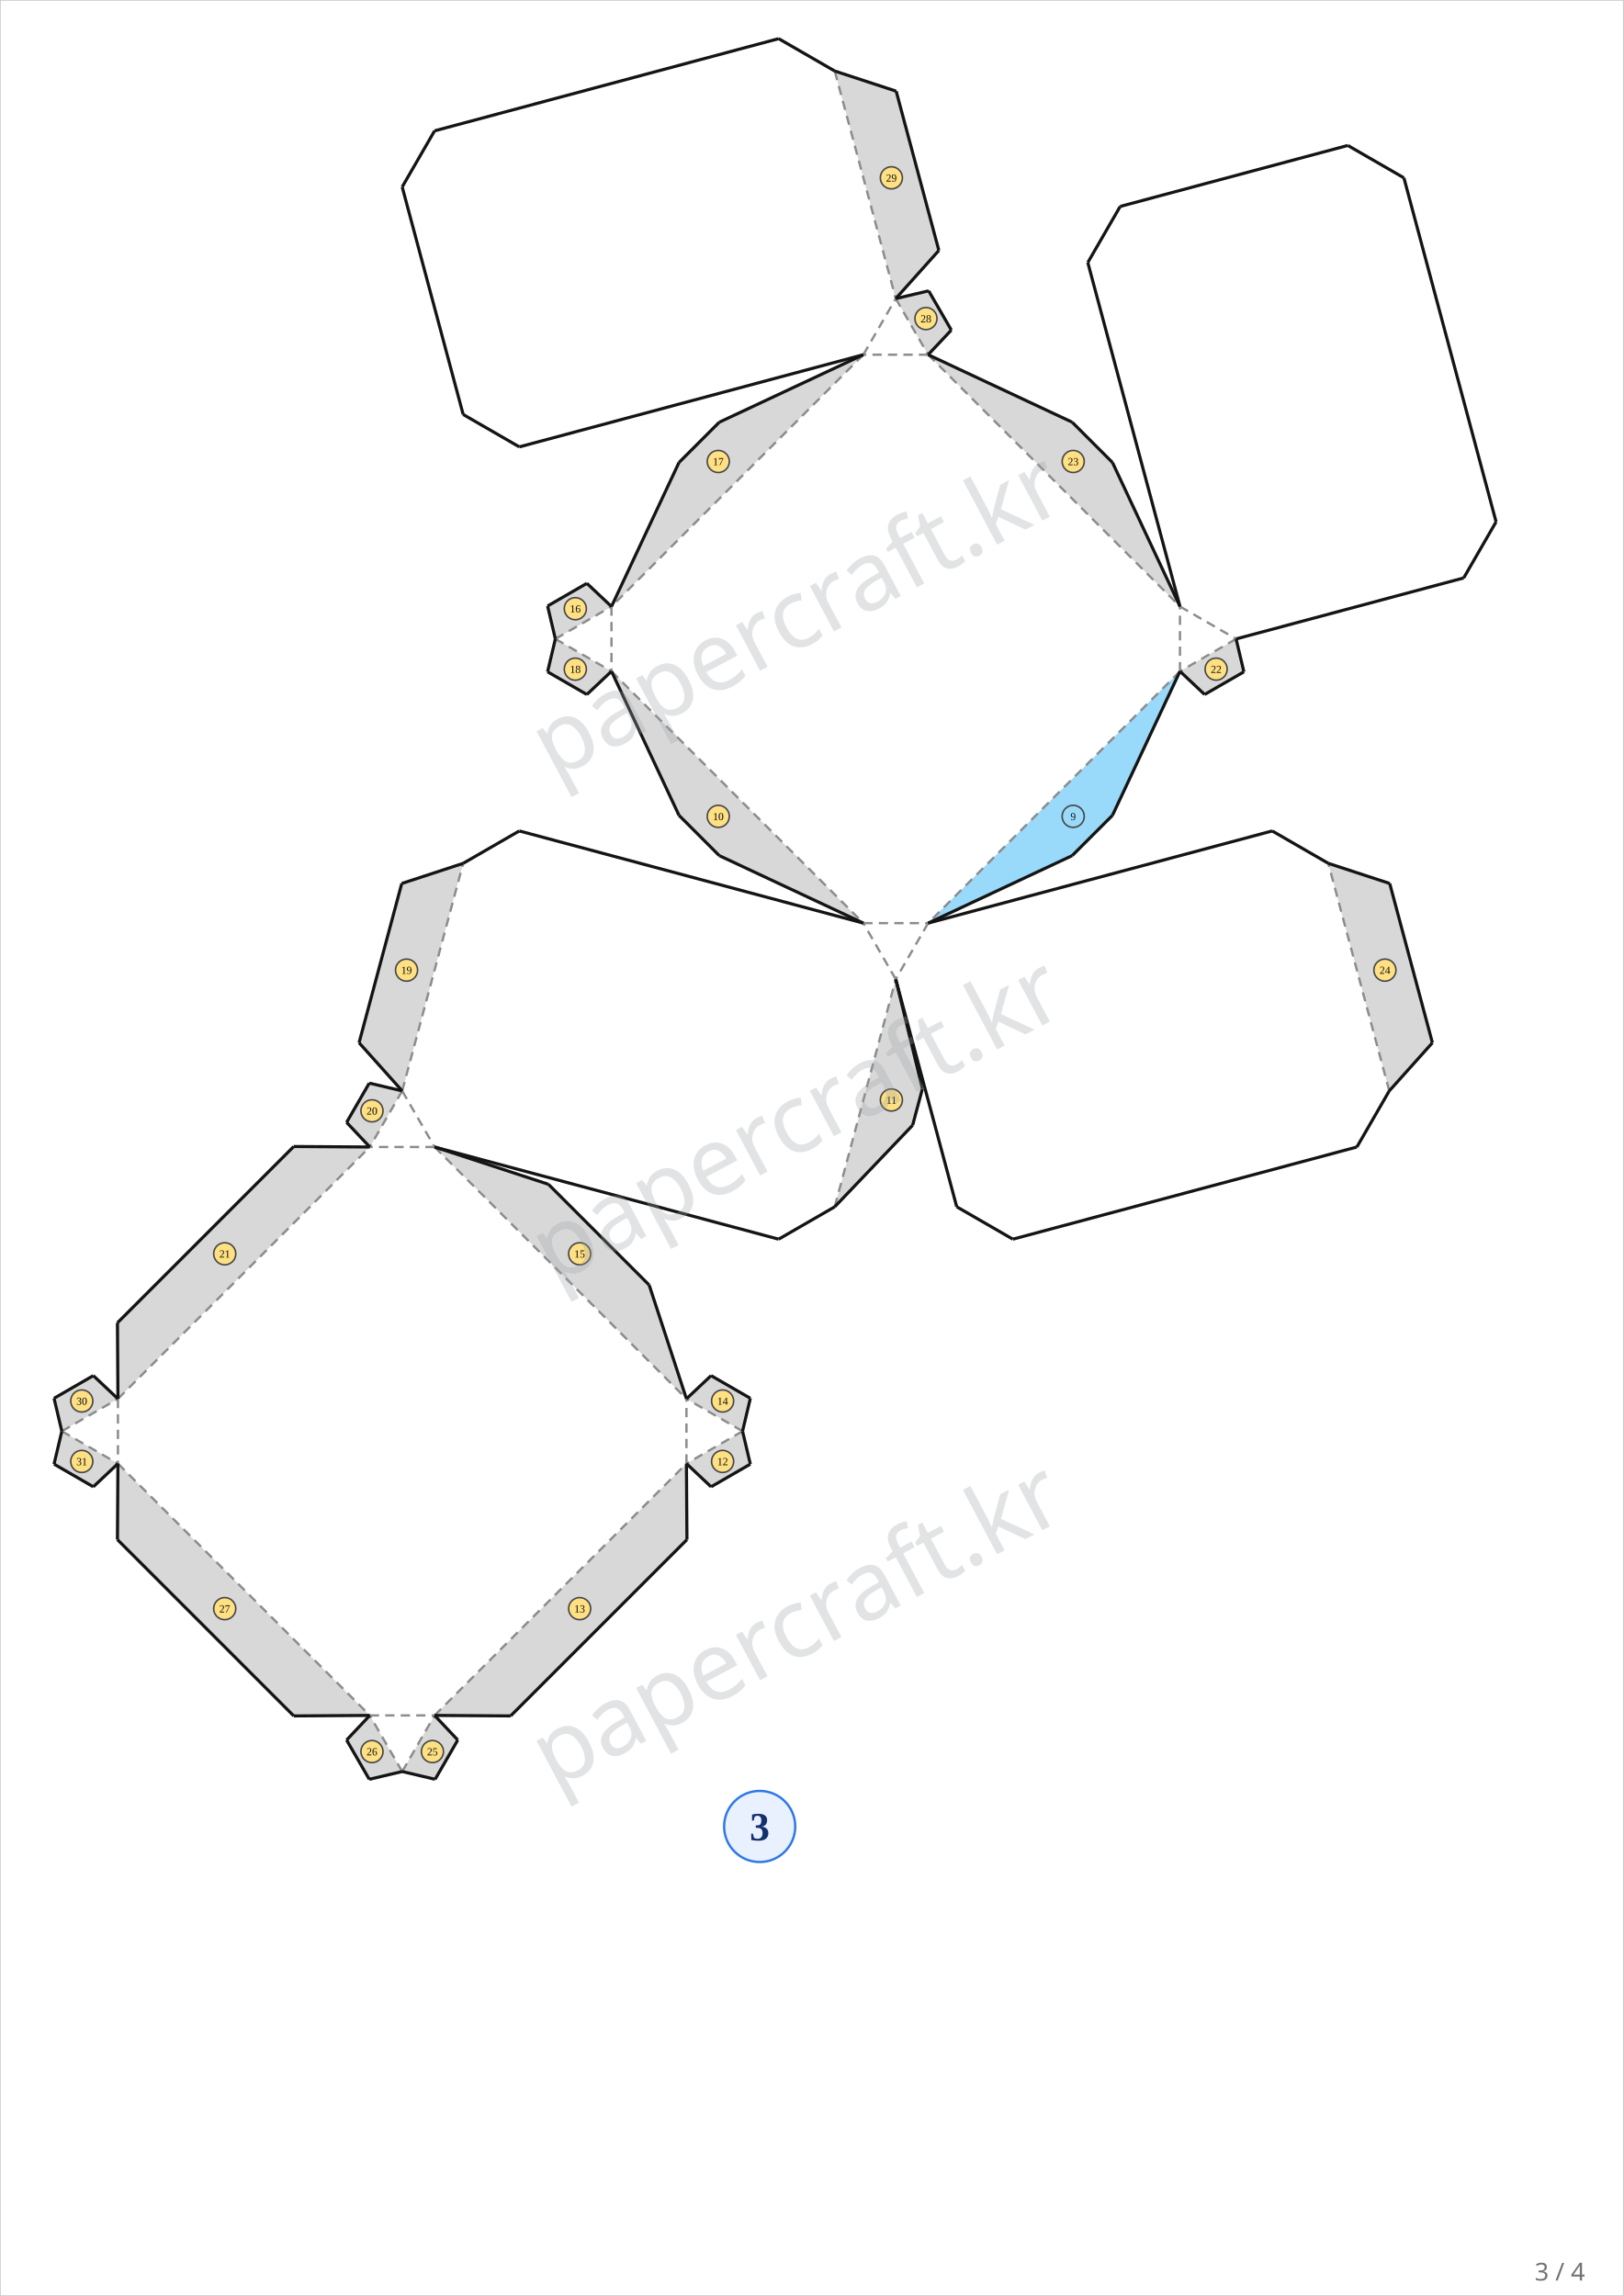
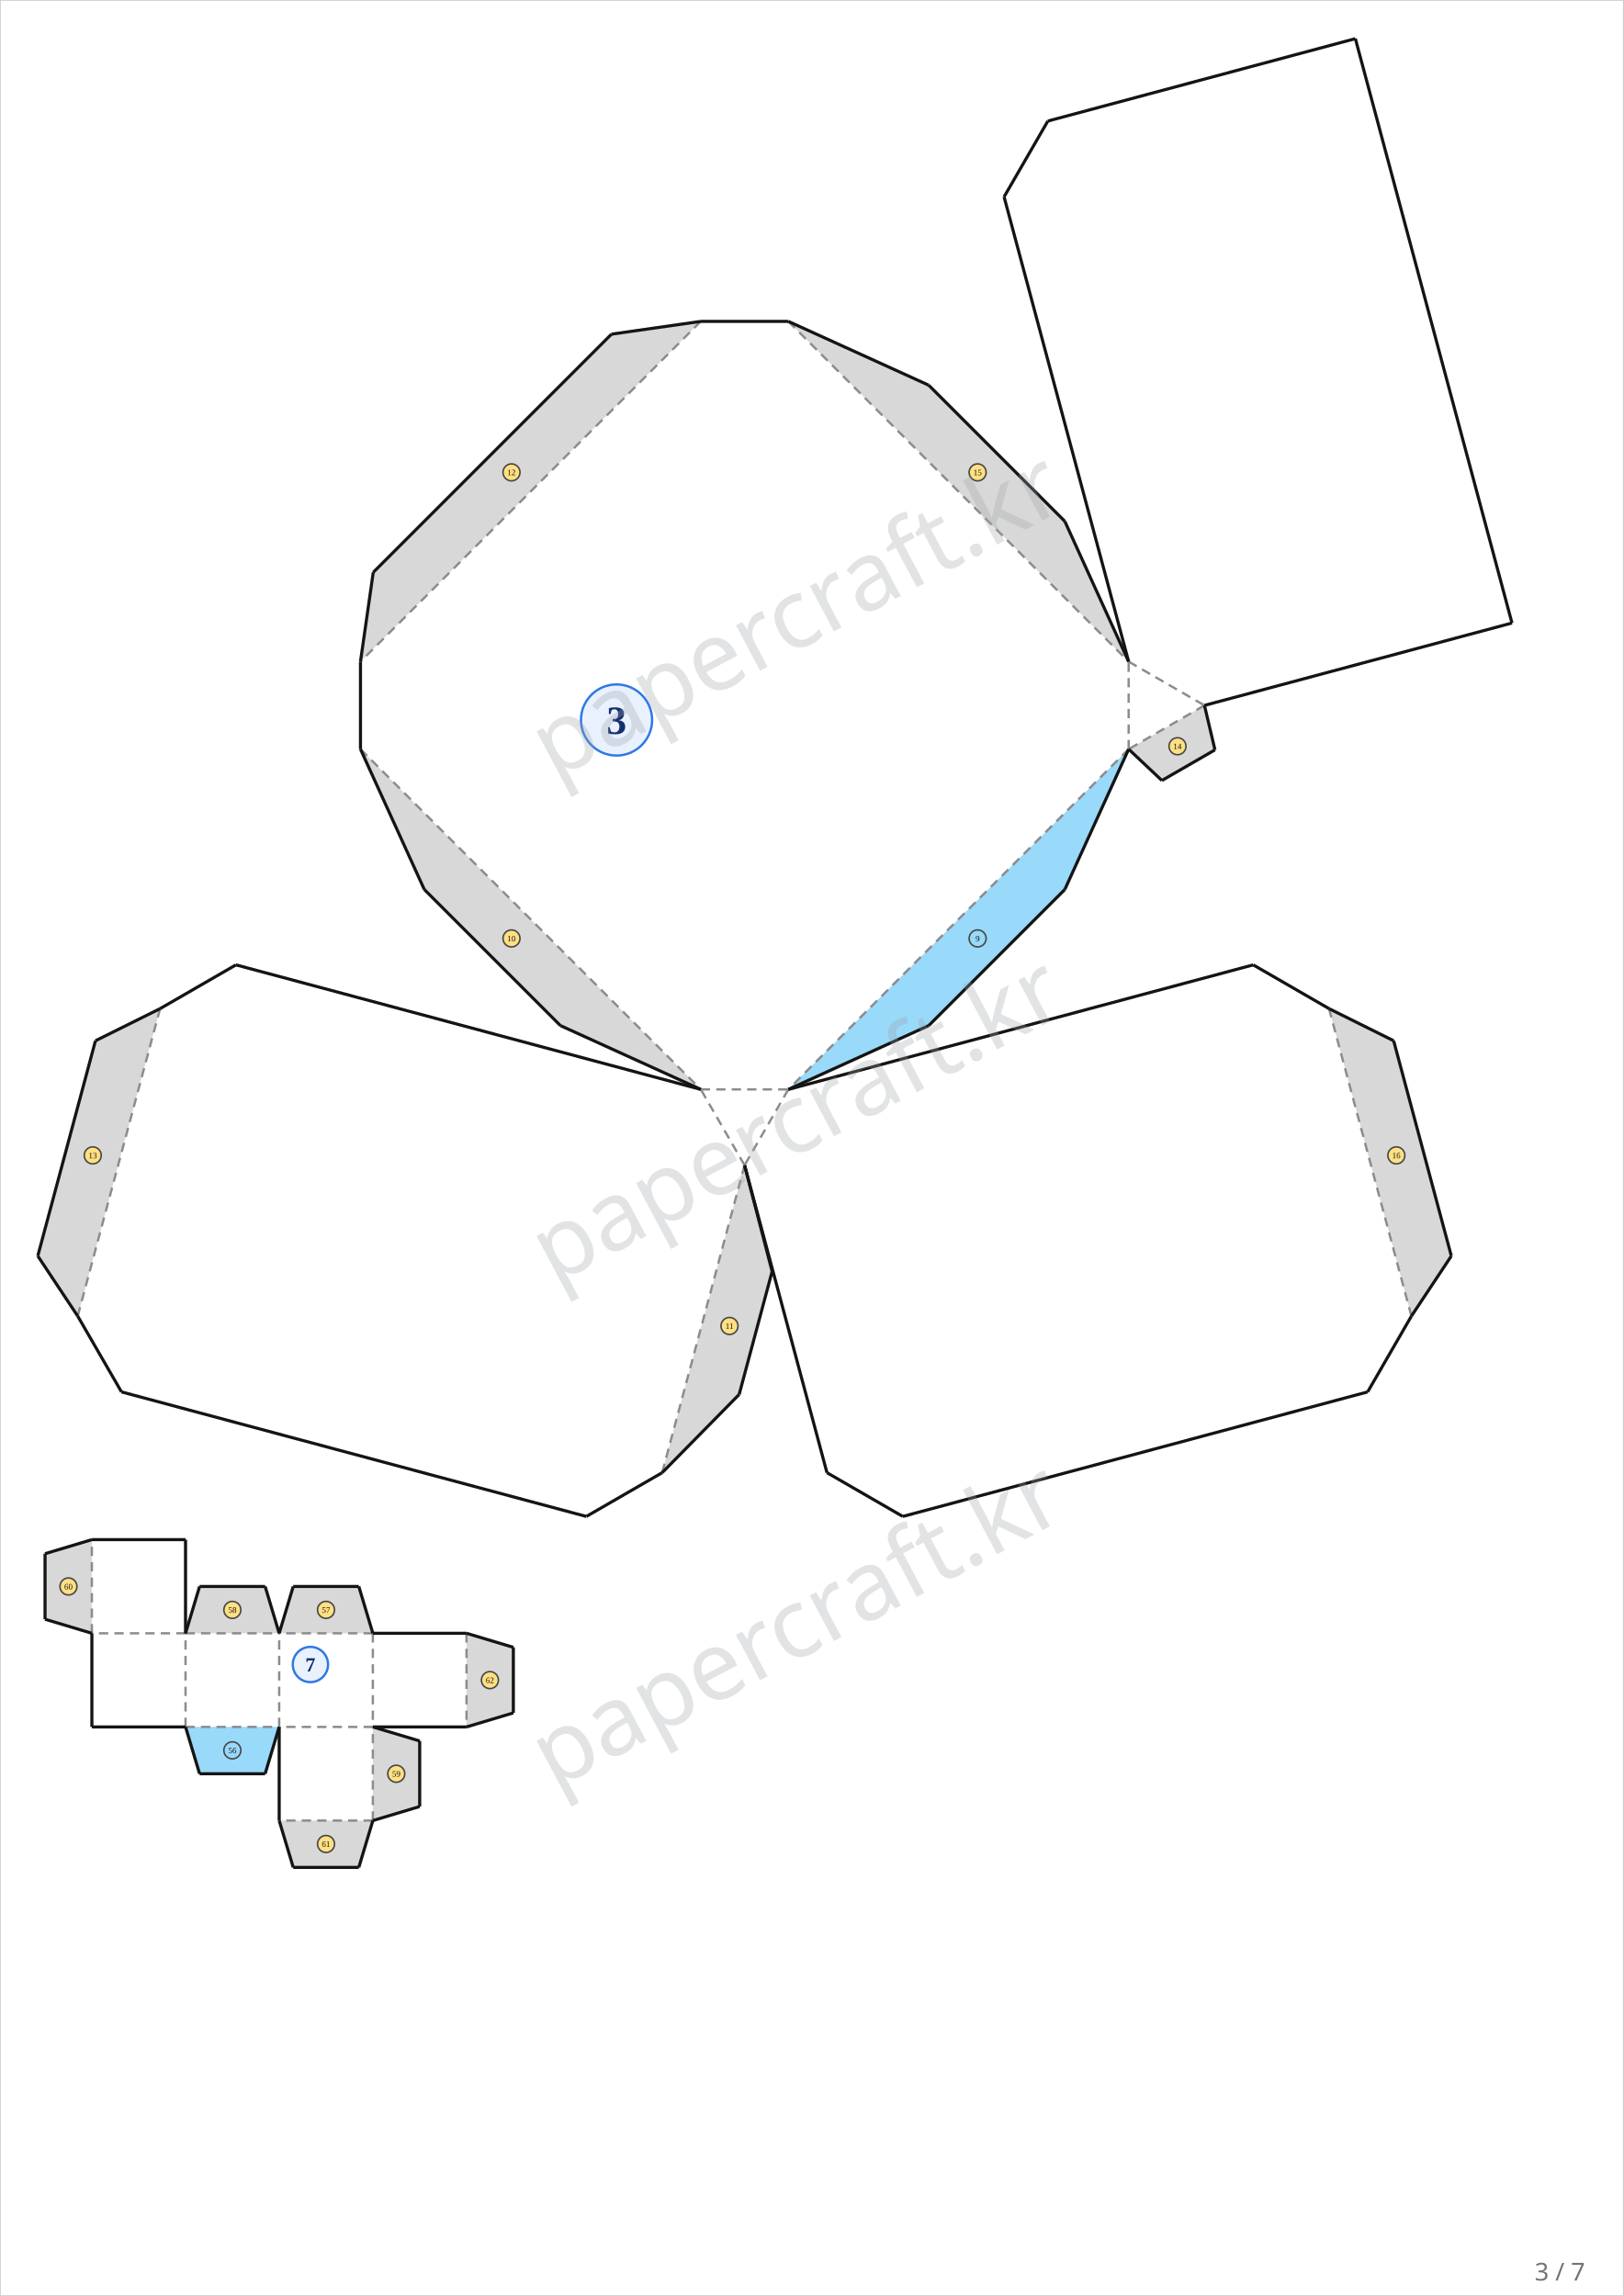
<svg xmlns="http://www.w3.org/2000/svg" width="210.00mm" height="297.00mm" viewBox="0 0 210.00 297.00">
  <rect x="0" y="0" width="210.00" height="297.00" fill="#ffffff" stroke="#cccccc" stroke-width="0.2" />
-   <polygon points="120.039,119.411 138.67,110.68 143.881,105.468 152.613,86.837" fill="rgb(216,216,216)" />
-   <polygon points="111.659,119.411 93.028,110.68 87.816,105.468 79.084,86.837" fill="rgb(216,216,216)" />
-   <polygon points="115.849,126.668 119.298,140.843 118.036,145.553 107.962,156.104" fill="rgb(216,216,216)" />
-   <polygon points="88.781,189.325 91.965,192.325 97.045,189.392 96.038,185.135" fill="rgb(216,216,216)" />
-   <polygon points="88.781,189.325 88.845,199.161 66.043,221.963 56.207,221.899" fill="rgb(216,216,216)" />
-   <polygon points="88.781,180.945 91.965,177.945 97.045,180.878 96.038,185.135" fill="rgb(216,216,216)" />
-   <polygon points="88.781,180.945 83.959,166.223 70.929,153.193 56.207,148.371" fill="rgb(216,216,216)" />
-   <polygon points="79.084,78.457 75.901,75.457 70.821,78.39 71.827,82.647" fill="rgb(216,216,216)" />
-   <polygon points="79.084,78.457 87.816,59.826 93.028,54.614 111.659,45.883" fill="rgb(216,216,216)" />
-   <polygon points="79.084,86.837 75.901,89.837 70.821,86.904 71.827,82.647" fill="rgb(216,216,216)" />
-   <polygon points="59.904,111.678 51.96,114.282 46.439,134.886 52.017,141.113" fill="rgb(216,216,216)" />
-   <polygon points="47.827,148.371 44.827,145.187 47.76,140.107 52.017,141.113" fill="rgb(216,216,216)" />
-   <polygon points="47.827,148.371 37.991,148.307 15.189,171.109 15.253,180.945" fill="rgb(216,216,216)" />
-   <polygon points="152.613,86.837 155.797,89.837 160.877,86.904 159.87,82.647" fill="rgb(216,216,216)" />
-   <polygon points="152.613,78.457 143.881,59.826 138.67,54.614 120.039,45.883" fill="rgb(216,216,216)" />
-   <polygon points="171.793,111.678 179.738,114.282 185.259,134.886 179.68,141.113" fill="rgb(216,216,216)" />
-   <polygon points="56.207,221.899 59.207,225.083 56.274,230.163 52.017,229.156" fill="rgb(216,216,216)" />
-   <polygon points="47.827,221.899 44.827,225.083 47.76,230.163 52.017,229.156" fill="rgb(216,216,216)" />
-   <polygon points="47.827,221.899 37.991,221.963 15.189,199.161 15.253,189.325" fill="rgb(216,216,216)" />
-   <polygon points="120.039,45.883 123.039,42.699 120.106,37.619 115.849,38.625" fill="rgb(216,216,216)" />
-   <polygon points="115.849,38.625 121.427,32.398 115.906,11.794 107.962,9.19" fill="rgb(216,216,216)" />
-   <polygon points="15.253,180.945 12.069,177.945 6.989,180.878 7.996,185.135" fill="rgb(216,216,216)" />
-   <polygon points="15.253,189.325 12.069,192.325 6.989,189.392 7.996,185.135" fill="rgb(216,216,216)" />
-   <polygon points="120.039,119.411 138.67,110.68 143.881,105.468 152.613,86.837" fill="#99d9fa" />
-   <line x1="111.659" y1="119.411" x2="120.039" y2="119.411" stroke="#8c8c8c" stroke-width="0.3" stroke-dasharray="1.2,0.8" />
-   <line x1="120.039" y1="119.411" x2="115.849" y2="126.668" stroke="#8c8c8c" stroke-width="0.3" stroke-dasharray="1.2,0.8" />
-   <line x1="115.849" y1="126.668" x2="111.659" y2="119.411" stroke="#8c8c8c" stroke-width="0.3" stroke-dasharray="1.2,0.8" />
-   <line x1="88.781" y1="189.325" x2="88.781" y2="180.945" stroke="#8c8c8c" stroke-width="0.3" stroke-dasharray="1.2,0.8" />
-   <line x1="79.085" y1="78.457" x2="79.085" y2="86.837" stroke="#8c8c8c" stroke-width="0.3" stroke-dasharray="1.2,0.8" />
-   <line x1="56.207" y1="148.371" x2="47.827" y2="148.371" stroke="#8c8c8c" stroke-width="0.3" stroke-dasharray="1.2,0.8" />
-   <line x1="52.017" y1="141.113" x2="56.207" y2="148.371" stroke="#8c8c8c" stroke-width="0.3" stroke-dasharray="1.2,0.8" />
-   <line x1="152.613" y1="86.837" x2="152.613" y2="78.457" stroke="#8c8c8c" stroke-width="0.3" stroke-dasharray="1.2,0.8" />
-   <line x1="152.613" y1="78.457" x2="159.87" y2="82.647" stroke="#8c8c8c" stroke-width="0.3" stroke-dasharray="1.2,0.8" />
-   <line x1="47.827" y1="221.899" x2="56.207" y2="221.899" stroke="#8c8c8c" stroke-width="0.3" stroke-dasharray="1.2,0.8" />
-   <line x1="120.039" y1="45.883" x2="111.659" y2="45.883" stroke="#8c8c8c" stroke-width="0.3" stroke-dasharray="1.2,0.8" />
-   <line x1="111.659" y1="45.883" x2="115.849" y2="38.625" stroke="#8c8c8c" stroke-width="0.3" stroke-dasharray="1.2,0.8" />
-   <line x1="15.253" y1="180.945" x2="15.253" y2="189.325" stroke="#8c8c8c" stroke-width="0.3" stroke-dasharray="1.2,0.8" />
-   <line x1="152.613" y1="86.837" x2="120.039" y2="119.411" stroke="#8c8c8c" stroke-width="0.3" stroke-dasharray="1.2,0.8" />
-   <line x1="79.084" y1="86.837" x2="111.659" y2="119.411" stroke="#8c8c8c" stroke-width="0.3" stroke-dasharray="1.2,0.8" />
-   <line x1="107.962" y1="156.104" x2="115.849" y2="126.668" stroke="#8c8c8c" stroke-width="0.3" stroke-dasharray="1.2,0.8" />
-   <line x1="96.038" y1="185.135" x2="88.781" y2="189.325" stroke="#8c8c8c" stroke-width="0.3" stroke-dasharray="1.2,0.8" />
-   <line x1="56.207" y1="221.899" x2="88.781" y2="189.325" stroke="#8c8c8c" stroke-width="0.3" stroke-dasharray="1.2,0.8" />
-   <line x1="96.038" y1="185.135" x2="88.781" y2="180.945" stroke="#8c8c8c" stroke-width="0.3" stroke-dasharray="1.2,0.8" />
-   <line x1="56.207" y1="148.371" x2="88.781" y2="180.945" stroke="#8c8c8c" stroke-width="0.3" stroke-dasharray="1.2,0.8" />
-   <line x1="71.827" y1="82.647" x2="79.084" y2="78.457" stroke="#8c8c8c" stroke-width="0.3" stroke-dasharray="1.2,0.8" />
-   <line x1="111.659" y1="45.883" x2="79.084" y2="78.457" stroke="#8c8c8c" stroke-width="0.3" stroke-dasharray="1.2,0.8" />
-   <line x1="71.827" y1="82.647" x2="79.084" y2="86.837" stroke="#8c8c8c" stroke-width="0.3" stroke-dasharray="1.2,0.8" />
-   <line x1="52.017" y1="141.113" x2="59.904" y2="111.678" stroke="#8c8c8c" stroke-width="0.3" stroke-dasharray="1.2,0.8" />
-   <line x1="52.017" y1="141.113" x2="47.827" y2="148.371" stroke="#8c8c8c" stroke-width="0.3" stroke-dasharray="1.2,0.8" />
-   <line x1="15.253" y1="180.945" x2="47.827" y2="148.371" stroke="#8c8c8c" stroke-width="0.3" stroke-dasharray="1.2,0.8" />
-   <line x1="159.87" y1="82.647" x2="152.613" y2="86.837" stroke="#8c8c8c" stroke-width="0.3" stroke-dasharray="1.2,0.8" />
-   <line x1="120.039" y1="45.883" x2="152.613" y2="78.457" stroke="#8c8c8c" stroke-width="0.3" stroke-dasharray="1.2,0.8" />
-   <line x1="179.68" y1="141.113" x2="171.793" y2="111.678" stroke="#8c8c8c" stroke-width="0.3" stroke-dasharray="1.2,0.8" />
-   <line x1="52.017" y1="229.156" x2="56.207" y2="221.899" stroke="#8c8c8c" stroke-width="0.3" stroke-dasharray="1.2,0.8" />
-   <line x1="52.017" y1="229.156" x2="47.827" y2="221.899" stroke="#8c8c8c" stroke-width="0.3" stroke-dasharray="1.2,0.8" />
-   <line x1="15.253" y1="189.325" x2="47.827" y2="221.899" stroke="#8c8c8c" stroke-width="0.3" stroke-dasharray="1.2,0.8" />
-   <line x1="115.849" y1="38.625" x2="120.039" y2="45.883" stroke="#8c8c8c" stroke-width="0.3" stroke-dasharray="1.2,0.8" />
-   <line x1="107.962" y1="9.19" x2="115.849" y2="38.625" stroke="#8c8c8c" stroke-width="0.3" stroke-dasharray="1.2,0.8" />
-   <line x1="7.996" y1="185.135" x2="15.253" y2="180.945" stroke="#8c8c8c" stroke-width="0.3" stroke-dasharray="1.2,0.8" />
-   <line x1="7.996" y1="185.135" x2="15.253" y2="189.325" stroke="#8c8c8c" stroke-width="0.3" stroke-dasharray="1.2,0.8" />
-   <line x1="120.039" y1="119.411" x2="164.536" y2="107.488" stroke="#141414" stroke-width="0.4" />
-   <line x1="67.161" y1="107.488" x2="111.659" y2="119.411" stroke="#141414" stroke-width="0.4" />
-   <line x1="123.736" y1="156.104" x2="115.849" y2="126.668" stroke="#141414" stroke-width="0.4" />
-   <line x1="130.993" y1="160.294" x2="123.736" y2="156.104" stroke="#141414" stroke-width="0.4" />
-   <line x1="175.49" y1="148.371" x2="130.993" y2="160.294" stroke="#141414" stroke-width="0.4" />
-   <line x1="107.962" y1="156.104" x2="100.704" y2="160.294" stroke="#141414" stroke-width="0.4" />
-   <line x1="100.704" y1="160.294" x2="56.207" y2="148.371" stroke="#141414" stroke-width="0.4" />
-   <line x1="67.161" y1="57.806" x2="59.904" y2="53.616" stroke="#141414" stroke-width="0.4" />
-   <line x1="111.659" y1="45.883" x2="67.161" y2="57.806" stroke="#141414" stroke-width="0.4" />
-   <line x1="59.904" y1="111.678" x2="67.161" y2="107.488" stroke="#141414" stroke-width="0.4" />
-   <line x1="59.904" y1="53.616" x2="52.017" y2="24.18" stroke="#141414" stroke-width="0.4" />
-   <line x1="52.017" y1="24.18" x2="56.207" y2="16.923" stroke="#141414" stroke-width="0.4" />
-   <line x1="56.207" y1="16.923" x2="100.704" y2="5.0" stroke="#141414" stroke-width="0.4" />
-   <line x1="164.536" y1="107.488" x2="171.793" y2="111.678" stroke="#141414" stroke-width="0.4" />
-   <line x1="152.613" y1="78.457" x2="140.69" y2="33.959" stroke="#141414" stroke-width="0.4" />
-   <line x1="189.306" y1="74.76" x2="159.87" y2="82.647" stroke="#141414" stroke-width="0.4" />
-   <line x1="179.68" y1="141.113" x2="175.49" y2="148.371" stroke="#141414" stroke-width="0.4" />
-   <line x1="193.495" y1="67.502" x2="189.306" y2="74.76" stroke="#141414" stroke-width="0.4" />
-   <line x1="181.572" y1="23.005" x2="193.495" y2="67.502" stroke="#141414" stroke-width="0.4" />
-   <line x1="140.69" y1="33.959" x2="144.88" y2="26.702" stroke="#141414" stroke-width="0.4" />
-   <line x1="144.88" y1="26.702" x2="174.315" y2="18.815" stroke="#141414" stroke-width="0.4" />
-   <line x1="100.704" y1="5.0" x2="107.962" y2="9.19" stroke="#141414" stroke-width="0.4" />
-   <line x1="174.315" y1="18.815" x2="181.572" y2="23.005" stroke="#141414" stroke-width="0.4" />
-   <line x1="120.039" y1="119.411" x2="138.67" y2="110.68" stroke="#141414" stroke-width="0.4" />
-   <line x1="138.67" y1="110.68" x2="143.881" y2="105.468" stroke="#141414" stroke-width="0.4" />
-   <line x1="143.881" y1="105.468" x2="152.613" y2="86.837" stroke="#141414" stroke-width="0.4" />
-   <line x1="111.659" y1="119.411" x2="93.028" y2="110.68" stroke="#141414" stroke-width="0.4" />
-   <line x1="93.028" y1="110.68" x2="87.816" y2="105.468" stroke="#141414" stroke-width="0.4" />
-   <line x1="87.816" y1="105.468" x2="79.084" y2="86.837" stroke="#141414" stroke-width="0.4" />
-   <line x1="115.849" y1="126.668" x2="119.298" y2="140.843" stroke="#141414" stroke-width="0.4" />
-   <line x1="119.298" y1="140.843" x2="118.036" y2="145.553" stroke="#141414" stroke-width="0.4" />
-   <line x1="118.036" y1="145.553" x2="107.962" y2="156.104" stroke="#141414" stroke-width="0.4" />
-   <line x1="88.781" y1="189.325" x2="91.965" y2="192.325" stroke="#141414" stroke-width="0.4" />
-   <line x1="91.965" y1="192.325" x2="97.045" y2="189.392" stroke="#141414" stroke-width="0.4" />
-   <line x1="97.045" y1="189.392" x2="96.038" y2="185.135" stroke="#141414" stroke-width="0.4" />
-   <line x1="88.781" y1="189.325" x2="88.845" y2="199.161" stroke="#141414" stroke-width="0.4" />
-   <line x1="88.845" y1="199.161" x2="66.043" y2="221.963" stroke="#141414" stroke-width="0.4" />
-   <line x1="66.043" y1="221.963" x2="56.207" y2="221.899" stroke="#141414" stroke-width="0.4" />
-   <line x1="88.781" y1="180.945" x2="91.965" y2="177.945" stroke="#141414" stroke-width="0.4" />
-   <line x1="91.965" y1="177.945" x2="97.045" y2="180.878" stroke="#141414" stroke-width="0.4" />
-   <line x1="97.045" y1="180.878" x2="96.038" y2="185.135" stroke="#141414" stroke-width="0.4" />
-   <line x1="88.781" y1="180.945" x2="83.959" y2="166.223" stroke="#141414" stroke-width="0.4" />
-   <line x1="83.959" y1="166.223" x2="70.929" y2="153.193" stroke="#141414" stroke-width="0.4" />
-   <line x1="70.929" y1="153.193" x2="56.207" y2="148.371" stroke="#141414" stroke-width="0.4" />
-   <line x1="79.084" y1="78.457" x2="75.901" y2="75.457" stroke="#141414" stroke-width="0.4" />
-   <line x1="75.901" y1="75.457" x2="70.821" y2="78.39" stroke="#141414" stroke-width="0.4" />
-   <line x1="70.821" y1="78.39" x2="71.827" y2="82.647" stroke="#141414" stroke-width="0.4" />
-   <line x1="79.084" y1="78.457" x2="87.816" y2="59.826" stroke="#141414" stroke-width="0.4" />
-   <line x1="87.816" y1="59.826" x2="93.028" y2="54.614" stroke="#141414" stroke-width="0.4" />
-   <line x1="93.028" y1="54.614" x2="111.659" y2="45.883" stroke="#141414" stroke-width="0.4" />
-   <line x1="79.084" y1="86.837" x2="75.901" y2="89.837" stroke="#141414" stroke-width="0.4" />
-   <line x1="75.901" y1="89.837" x2="70.821" y2="86.904" stroke="#141414" stroke-width="0.4" />
-   <line x1="70.821" y1="86.904" x2="71.827" y2="82.647" stroke="#141414" stroke-width="0.4" />
-   <line x1="59.904" y1="111.678" x2="51.96" y2="114.282" stroke="#141414" stroke-width="0.4" />
-   <line x1="51.96" y1="114.282" x2="46.439" y2="134.886" stroke="#141414" stroke-width="0.4" />
-   <line x1="46.439" y1="134.886" x2="52.017" y2="141.113" stroke="#141414" stroke-width="0.4" />
-   <line x1="47.827" y1="148.371" x2="44.827" y2="145.187" stroke="#141414" stroke-width="0.4" />
-   <line x1="44.827" y1="145.187" x2="47.76" y2="140.107" stroke="#141414" stroke-width="0.4" />
-   <line x1="47.76" y1="140.107" x2="52.017" y2="141.113" stroke="#141414" stroke-width="0.4" />
-   <line x1="47.827" y1="148.371" x2="37.991" y2="148.307" stroke="#141414" stroke-width="0.4" />
-   <line x1="37.991" y1="148.307" x2="15.189" y2="171.109" stroke="#141414" stroke-width="0.4" />
-   <line x1="15.189" y1="171.109" x2="15.253" y2="180.945" stroke="#141414" stroke-width="0.4" />
-   <line x1="152.613" y1="86.837" x2="155.797" y2="89.837" stroke="#141414" stroke-width="0.4" />
-   <line x1="155.797" y1="89.837" x2="160.877" y2="86.904" stroke="#141414" stroke-width="0.4" />
-   <line x1="160.877" y1="86.904" x2="159.87" y2="82.647" stroke="#141414" stroke-width="0.4" />
-   <line x1="152.613" y1="78.457" x2="143.881" y2="59.826" stroke="#141414" stroke-width="0.4" />
-   <line x1="143.881" y1="59.826" x2="138.67" y2="54.614" stroke="#141414" stroke-width="0.4" />
-   <line x1="138.67" y1="54.614" x2="120.039" y2="45.883" stroke="#141414" stroke-width="0.4" />
-   <line x1="171.793" y1="111.678" x2="179.738" y2="114.282" stroke="#141414" stroke-width="0.4" />
-   <line x1="179.738" y1="114.282" x2="185.259" y2="134.886" stroke="#141414" stroke-width="0.4" />
-   <line x1="185.259" y1="134.886" x2="179.68" y2="141.113" stroke="#141414" stroke-width="0.4" />
-   <line x1="56.207" y1="221.899" x2="59.207" y2="225.083" stroke="#141414" stroke-width="0.4" />
-   <line x1="59.207" y1="225.083" x2="56.274" y2="230.163" stroke="#141414" stroke-width="0.4" />
-   <line x1="56.274" y1="230.163" x2="52.017" y2="229.156" stroke="#141414" stroke-width="0.4" />
-   <line x1="47.827" y1="221.899" x2="44.827" y2="225.083" stroke="#141414" stroke-width="0.4" />
-   <line x1="44.827" y1="225.083" x2="47.76" y2="230.163" stroke="#141414" stroke-width="0.4" />
-   <line x1="47.76" y1="230.163" x2="52.017" y2="229.156" stroke="#141414" stroke-width="0.4" />
-   <line x1="47.827" y1="221.899" x2="37.991" y2="221.963" stroke="#141414" stroke-width="0.4" />
-   <line x1="37.991" y1="221.963" x2="15.189" y2="199.161" stroke="#141414" stroke-width="0.4" />
-   <line x1="15.189" y1="199.161" x2="15.253" y2="189.325" stroke="#141414" stroke-width="0.4" />
-   <line x1="120.039" y1="45.883" x2="123.039" y2="42.699" stroke="#141414" stroke-width="0.4" />
-   <line x1="123.039" y1="42.699" x2="120.106" y2="37.619" stroke="#141414" stroke-width="0.4" />
-   <line x1="120.106" y1="37.619" x2="115.849" y2="38.625" stroke="#141414" stroke-width="0.4" />
-   <line x1="115.849" y1="38.625" x2="121.427" y2="32.398" stroke="#141414" stroke-width="0.4" />
-   <line x1="121.427" y1="32.398" x2="115.906" y2="11.794" stroke="#141414" stroke-width="0.4" />
-   <line x1="115.906" y1="11.794" x2="107.962" y2="9.19" stroke="#141414" stroke-width="0.4" />
-   <line x1="15.253" y1="180.945" x2="12.069" y2="177.945" stroke="#141414" stroke-width="0.4" />
-   <line x1="12.069" y1="177.945" x2="6.989" y2="180.878" stroke="#141414" stroke-width="0.4" />
-   <line x1="6.989" y1="180.878" x2="7.996" y2="185.135" stroke="#141414" stroke-width="0.4" />
-   <line x1="15.253" y1="189.325" x2="12.069" y2="192.325" stroke="#141414" stroke-width="0.4" />
-   <line x1="12.069" y1="192.325" x2="6.989" y2="189.392" stroke="#141414" stroke-width="0.4" />
-   <line x1="6.989" y1="189.392" x2="7.996" y2="185.135" stroke="#141414" stroke-width="0.4" />
-   <circle cx="138.801" cy="105.599" r="1.43" fill="#99d9fa" stroke="#464646" stroke-width="0.2" />
-   <text x="138.801" y="106.09" font-size="1.40" text-anchor="middle" fill="#141414">9</text>
-   <circle cx="92.897" cy="105.599" r="1.43" fill="#ffe082" stroke="#464646" stroke-width="0.2" />
-   <text x="92.897" y="106.09" font-size="1.40" text-anchor="middle" fill="#141414">10</text>
-   <circle cx="115.286" cy="142.292" r="1.43" fill="#ffe082" stroke="#464646" stroke-width="0.2" />
-   <text x="115.286" y="142.78" font-size="1.40" text-anchor="middle" fill="#141414">11</text>
-   <circle cx="93.457" cy="189.044" r="1.43" fill="#ffe082" stroke="#464646" stroke-width="0.2" />
-   <text x="93.457" y="189.53" font-size="1.40" text-anchor="middle" fill="#141414">12</text>
-   <circle cx="74.969" cy="208.087" r="1.43" fill="#ffe082" stroke="#464646" stroke-width="0.2" />
-   <text x="74.969" y="208.58" font-size="1.40" text-anchor="middle" fill="#141414">13</text>
-   <circle cx="93.457" cy="181.226" r="1.43" fill="#ffe082" stroke="#464646" stroke-width="0.2" />
-   <text x="93.457" y="181.72" font-size="1.40" text-anchor="middle" fill="#141414">14</text>
-   <circle cx="74.969" cy="162.183" r="1.43" fill="#ffe082" stroke="#464646" stroke-width="0.2" />
-   <text x="74.969" y="162.67" font-size="1.40" text-anchor="middle" fill="#141414">15</text>
-   <circle cx="74.408" cy="78.738" r="1.43" fill="#ffe082" stroke="#464646" stroke-width="0.2" />
-   <text x="74.408" y="79.23" font-size="1.40" text-anchor="middle" fill="#141414">16</text>
-   <circle cx="92.897" cy="59.695" r="1.43" fill="#ffe082" stroke="#464646" stroke-width="0.2" />
-   <text x="92.897" y="60.18" font-size="1.40" text-anchor="middle" fill="#141414">17</text>
-   <circle cx="74.408" cy="86.556" r="1.43" fill="#ffe082" stroke="#464646" stroke-width="0.2" />
-   <text x="74.408" y="87.05" font-size="1.40" text-anchor="middle" fill="#141414">18</text>
-   <circle cx="52.58" cy="125.49" r="1.43" fill="#ffe082" stroke="#464646" stroke-width="0.2" />
-   <text x="52.58" y="125.98" font-size="1.40" text-anchor="middle" fill="#141414">19</text>
-   <circle cx="48.108" cy="143.694" r="1.43" fill="#ffe082" stroke="#464646" stroke-width="0.2" />
-   <text x="48.108" y="144.18" font-size="1.40" text-anchor="middle" fill="#141414">20</text>
-   <circle cx="29.065" cy="162.183" r="1.43" fill="#ffe082" stroke="#464646" stroke-width="0.2" />
-   <text x="29.065" y="162.67" font-size="1.40" text-anchor="middle" fill="#141414">21</text>
-   <circle cx="157.289" cy="86.556" r="1.43" fill="#ffe082" stroke="#464646" stroke-width="0.2" />
-   <text x="157.289" y="87.05" font-size="1.40" text-anchor="middle" fill="#141414">22</text>
-   <circle cx="138.801" cy="59.695" r="1.43" fill="#ffe082" stroke="#464646" stroke-width="0.2" />
-   <text x="138.801" y="60.18" font-size="1.40" text-anchor="middle" fill="#141414">23</text>
-   <circle cx="179.118" cy="125.49" r="1.43" fill="#ffe082" stroke="#464646" stroke-width="0.2" />
-   <text x="179.118" y="125.98" font-size="1.40" text-anchor="middle" fill="#141414">24</text>
-   <circle cx="55.926" cy="226.575" r="1.43" fill="#ffe082" stroke="#464646" stroke-width="0.2" />
-   <text x="55.926" y="227.06" font-size="1.40" text-anchor="middle" fill="#141414">25</text>
-   <circle cx="48.108" cy="226.575" r="1.43" fill="#ffe082" stroke="#464646" stroke-width="0.2" />
-   <text x="48.108" y="227.06" font-size="1.40" text-anchor="middle" fill="#141414">26</text>
-   <circle cx="29.065" cy="208.087" r="1.43" fill="#ffe082" stroke="#464646" stroke-width="0.2" />
-   <text x="29.065" y="208.58" font-size="1.40" text-anchor="middle" fill="#141414">27</text>
-   <circle cx="119.758" cy="41.207" r="1.43" fill="#ffe082" stroke="#464646" stroke-width="0.2" />
-   <text x="119.758" y="41.70" font-size="1.40" text-anchor="middle" fill="#141414">28</text>
-   <circle cx="115.286" cy="23.002" r="1.43" fill="#ffe082" stroke="#464646" stroke-width="0.2" />
-   <text x="115.286" y="23.49" font-size="1.40" text-anchor="middle" fill="#141414">29</text>
-   <circle cx="10.577" cy="181.226" r="1.43" fill="#ffe082" stroke="#464646" stroke-width="0.2" />
-   <text x="10.577" y="181.72" font-size="1.40" text-anchor="middle" fill="#141414">30</text>
-   <circle cx="10.577" cy="189.044" r="1.43" fill="#ffe082" stroke="#464646" stroke-width="0.2" />
-   <text x="10.577" y="189.53" font-size="1.40" text-anchor="middle" fill="#141414">31</text>
-   <circle cx="98.253" cy="236.263" r="4.6" fill="#eaf1fe" stroke="#2e78e6" stroke-width="0.3" />
-   <text x="98.253" y="238.063" font-size="5.2" text-anchor="middle" fill="#14306e" font-weight="bold">3</text>
-   <text x="205.0" y="295.0" font-size="3.2" text-anchor="end" fill="#737373" font-family="sans-serif">3 / 4</text>
+   <polygon points="101.958,140.922 120.112,132.668 137.717,115.062 145.972,96.909" fill="rgb(216,216,216)" />
+   <polygon points="90.636,140.922 72.482,132.668 54.876,115.062 46.622,96.909" fill="rgb(216,216,216)" />
+   <polygon points="96.297,150.728 99.861,164.471 95.599,180.38 85.64,190.5" fill="rgb(216,216,216)" />
+   <polygon points="46.622,85.586 48.274,74.034 79.084,43.225 90.636,41.573" fill="rgb(216,216,216)" />
+   <polygon points="20.706,130.473 12.346,134.627 4.887,162.468 10.05,170.246" fill="rgb(216,216,216)" />
+   <polygon points="145.972,96.909 150.273,100.962 157.137,96.999 155.777,91.247" fill="rgb(216,216,216)" />
+   <polygon points="145.972,85.586 137.717,67.432 120.112,49.827 101.958,41.573" fill="rgb(216,216,216)" />
+   <polygon points="171.887,130.473 180.247,134.627 187.707,162.468 182.544,170.246" fill="rgb(216,216,216)" />
+   <polygon points="101.958,140.922 120.112,132.668 137.717,115.062 145.972,96.909" fill="#99d9fa" />
+   <line x1="90.636" y1="140.922" x2="101.958" y2="140.922" stroke="#8c8c8c" stroke-width="0.3" stroke-dasharray="1.2,0.8" />
+   <line x1="101.958" y1="140.922" x2="96.297" y2="150.728" stroke="#8c8c8c" stroke-width="0.3" stroke-dasharray="1.2,0.8" />
+   <line x1="96.297" y1="150.728" x2="90.636" y2="140.922" stroke="#8c8c8c" stroke-width="0.3" stroke-dasharray="1.2,0.8" />
+   <line x1="145.972" y1="96.909" x2="145.972" y2="85.586" stroke="#8c8c8c" stroke-width="0.3" stroke-dasharray="1.2,0.8" />
+   <line x1="145.972" y1="85.586" x2="155.777" y2="91.247" stroke="#8c8c8c" stroke-width="0.3" stroke-dasharray="1.2,0.8" />
+   <line x1="145.972" y1="96.909" x2="101.958" y2="140.922" stroke="#8c8c8c" stroke-width="0.3" stroke-dasharray="1.2,0.8" />
+   <line x1="46.622" y1="96.909" x2="90.636" y2="140.922" stroke="#8c8c8c" stroke-width="0.3" stroke-dasharray="1.2,0.8" />
+   <line x1="85.64" y1="190.5" x2="96.297" y2="150.728" stroke="#8c8c8c" stroke-width="0.3" stroke-dasharray="1.2,0.8" />
+   <line x1="90.636" y1="41.573" x2="46.622" y2="85.586" stroke="#8c8c8c" stroke-width="0.3" stroke-dasharray="1.2,0.8" />
+   <line x1="10.05" y1="170.246" x2="20.706" y2="130.473" stroke="#8c8c8c" stroke-width="0.3" stroke-dasharray="1.2,0.8" />
+   <line x1="155.777" y1="91.247" x2="145.972" y2="96.909" stroke="#8c8c8c" stroke-width="0.3" stroke-dasharray="1.2,0.8" />
+   <line x1="101.958" y1="41.573" x2="145.972" y2="85.586" stroke="#8c8c8c" stroke-width="0.3" stroke-dasharray="1.2,0.8" />
+   <line x1="182.544" y1="170.246" x2="171.887" y2="130.473" stroke="#8c8c8c" stroke-width="0.3" stroke-dasharray="1.2,0.8" />
+   <line x1="101.958" y1="140.922" x2="162.082" y2="124.812" stroke="#141414" stroke-width="0.4" />
+   <line x1="30.512" y1="124.812" x2="90.636" y2="140.922" stroke="#141414" stroke-width="0.4" />
+   <line x1="106.954" y1="190.5" x2="96.297" y2="150.728" stroke="#141414" stroke-width="0.4" />
+   <line x1="116.76" y1="196.161" x2="106.954" y2="190.5" stroke="#141414" stroke-width="0.4" />
+   <line x1="176.883" y1="180.051" x2="116.76" y2="196.161" stroke="#141414" stroke-width="0.4" />
+   <line x1="85.64" y1="190.5" x2="75.834" y2="196.161" stroke="#141414" stroke-width="0.4" />
+   <line x1="75.834" y1="196.161" x2="15.711" y2="180.051" stroke="#141414" stroke-width="0.4" />
+   <line x1="46.622" y1="96.909" x2="46.622" y2="85.586" stroke="#141414" stroke-width="0.4" />
+   <line x1="20.706" y1="130.473" x2="30.512" y2="124.812" stroke="#141414" stroke-width="0.4" />
+   <line x1="15.711" y1="180.051" x2="10.05" y2="170.246" stroke="#141414" stroke-width="0.4" />
+   <line x1="162.082" y1="124.812" x2="171.887" y2="130.473" stroke="#141414" stroke-width="0.4" />
+   <line x1="145.972" y1="85.586" x2="129.862" y2="25.463" stroke="#141414" stroke-width="0.4" />
+   <line x1="195.55" y1="80.59" x2="155.777" y2="91.247" stroke="#141414" stroke-width="0.4" />
+   <line x1="182.544" y1="170.246" x2="176.883" y2="180.051" stroke="#141414" stroke-width="0.4" />
+   <line x1="175.295" y1="5.0" x2="195.55" y2="80.59" stroke="#141414" stroke-width="0.4" />
+   <line x1="90.636" y1="41.573" x2="101.958" y2="41.573" stroke="#141414" stroke-width="0.4" />
+   <line x1="129.862" y1="25.463" x2="135.523" y2="15.657" stroke="#141414" stroke-width="0.4" />
+   <line x1="135.523" y1="15.657" x2="175.295" y2="5.0" stroke="#141414" stroke-width="0.4" />
+   <line x1="101.958" y1="140.922" x2="120.112" y2="132.668" stroke="#141414" stroke-width="0.4" />
+   <line x1="120.112" y1="132.668" x2="137.717" y2="115.062" stroke="#141414" stroke-width="0.4" />
+   <line x1="137.717" y1="115.062" x2="145.972" y2="96.909" stroke="#141414" stroke-width="0.4" />
+   <line x1="90.636" y1="140.922" x2="72.482" y2="132.668" stroke="#141414" stroke-width="0.4" />
+   <line x1="72.482" y1="132.668" x2="54.876" y2="115.062" stroke="#141414" stroke-width="0.4" />
+   <line x1="54.876" y1="115.062" x2="46.622" y2="96.909" stroke="#141414" stroke-width="0.4" />
+   <line x1="96.297" y1="150.728" x2="99.861" y2="164.471" stroke="#141414" stroke-width="0.4" />
+   <line x1="99.861" y1="164.471" x2="95.599" y2="180.38" stroke="#141414" stroke-width="0.4" />
+   <line x1="95.599" y1="180.38" x2="85.64" y2="190.5" stroke="#141414" stroke-width="0.4" />
+   <line x1="46.622" y1="85.586" x2="48.274" y2="74.034" stroke="#141414" stroke-width="0.4" />
+   <line x1="48.274" y1="74.034" x2="79.084" y2="43.225" stroke="#141414" stroke-width="0.4" />
+   <line x1="79.084" y1="43.225" x2="90.636" y2="41.573" stroke="#141414" stroke-width="0.4" />
+   <line x1="20.706" y1="130.473" x2="12.346" y2="134.627" stroke="#141414" stroke-width="0.4" />
+   <line x1="12.346" y1="134.627" x2="4.887" y2="162.468" stroke="#141414" stroke-width="0.4" />
+   <line x1="4.887" y1="162.468" x2="10.05" y2="170.246" stroke="#141414" stroke-width="0.4" />
+   <line x1="145.972" y1="96.909" x2="150.273" y2="100.962" stroke="#141414" stroke-width="0.4" />
+   <line x1="150.273" y1="100.962" x2="157.137" y2="96.999" stroke="#141414" stroke-width="0.4" />
+   <line x1="157.137" y1="96.999" x2="155.777" y2="91.247" stroke="#141414" stroke-width="0.4" />
+   <line x1="145.972" y1="85.586" x2="137.717" y2="67.432" stroke="#141414" stroke-width="0.4" />
+   <line x1="137.717" y1="67.432" x2="120.112" y2="49.827" stroke="#141414" stroke-width="0.4" />
+   <line x1="120.112" y1="49.827" x2="101.958" y2="41.573" stroke="#141414" stroke-width="0.4" />
+   <line x1="171.887" y1="130.473" x2="180.247" y2="134.627" stroke="#141414" stroke-width="0.4" />
+   <line x1="180.247" y1="134.627" x2="187.707" y2="162.468" stroke="#141414" stroke-width="0.4" />
+   <line x1="187.707" y1="162.468" x2="182.544" y2="170.246" stroke="#141414" stroke-width="0.4" />
+   <circle cx="126.44" cy="121.39" r="1.10" fill="#99d9fa" stroke="#464646" stroke-width="0.2" />
+   <text x="126.44" y="121.77" font-size="1.08" text-anchor="middle" fill="#141414">9</text>
+   <circle cx="66.154" cy="121.39" r="1.10" fill="#ffe082" stroke="#464646" stroke-width="0.2" />
+   <text x="66.154" y="121.77" font-size="1.08" text-anchor="middle" fill="#141414">10</text>
+   <circle cx="94.349" cy="171.52" r="1.10" fill="#ffe082" stroke="#464646" stroke-width="0.2" />
+   <text x="94.349" y="171.90" font-size="1.08" text-anchor="middle" fill="#141414">11</text>
+   <circle cx="66.154" cy="61.105" r="1.10" fill="#ffe082" stroke="#464646" stroke-width="0.2" />
+   <text x="66.154" y="61.48" font-size="1.08" text-anchor="middle" fill="#141414">12</text>
+   <circle cx="11.997" cy="149.454" r="1.10" fill="#ffe082" stroke="#464646" stroke-width="0.2" />
+   <text x="11.997" y="149.83" font-size="1.08" text-anchor="middle" fill="#141414">13</text>
+   <circle cx="152.29" cy="96.529" r="1.10" fill="#ffe082" stroke="#464646" stroke-width="0.2" />
+   <text x="152.29" y="96.91" font-size="1.08" text-anchor="middle" fill="#141414">14</text>
+   <circle cx="126.44" cy="61.105" r="1.10" fill="#ffe082" stroke="#464646" stroke-width="0.2" />
+   <text x="126.44" y="61.48" font-size="1.08" text-anchor="middle" fill="#141414">15</text>
+   <circle cx="180.597" cy="149.454" r="1.10" fill="#ffe082" stroke="#464646" stroke-width="0.2" />
+   <text x="180.597" y="149.83" font-size="1.08" text-anchor="middle" fill="#141414">16</text>
+   <circle cx="79.739" cy="93.135" r="4.60" fill="#eaf1fe" stroke="#2e78e6" stroke-width="0.3" />
+   <text x="79.739" y="94.94" font-size="5.20" text-anchor="middle" fill="#14306e" font-weight="bold">3</text>
+   <polygon points="36.109,223.388 34.292,229.445 25.813,229.445 23.996,223.388" fill="rgb(216,216,216)" />
+   <polygon points="36.109,211.275 37.926,205.218 46.406,205.218 48.223,211.275" fill="rgb(216,216,216)" />
+   <polygon points="36.109,211.275 34.292,205.218 25.813,205.218 23.996,211.275" fill="rgb(216,216,216)" />
+   <polygon points="48.223,223.388 54.279,225.205 54.279,233.684 48.223,235.501" fill="rgb(216,216,216)" />
+   <polygon points="11.883,199.161 5.826,200.978 5.826,209.458 11.883,211.275" fill="rgb(216,216,216)" />
+   <polygon points="36.109,235.501 37.926,241.558 46.406,241.558 48.223,235.501" fill="rgb(216,216,216)" />
+   <polygon points="60.336,223.388 66.393,221.571 66.393,213.092 60.336,211.275" fill="rgb(216,216,216)" />
+   <polygon points="36.109,223.388 34.292,229.445 25.813,229.445 23.996,223.388" fill="#99d9fa" />
+   <line x1="36.109" y1="223.388" x2="36.109" y2="211.275" stroke="#8c8c8c" stroke-width="0.3" stroke-dasharray="1.2,0.8" />
+   <line x1="48.223" y1="223.388" x2="36.109" y2="223.388" stroke="#8c8c8c" stroke-width="0.3" stroke-dasharray="1.2,0.8" />
+   <line x1="48.223" y1="211.275" x2="48.223" y2="223.388" stroke="#8c8c8c" stroke-width="0.3" stroke-dasharray="1.2,0.8" />
+   <line x1="23.996" y1="223.388" x2="23.996" y2="211.275" stroke="#8c8c8c" stroke-width="0.3" stroke-dasharray="1.2,0.8" />
+   <line x1="23.996" y1="211.275" x2="11.883" y2="211.275" stroke="#8c8c8c" stroke-width="0.3" stroke-dasharray="1.2,0.8" />
+   <line x1="23.996" y1="223.388" x2="36.109" y2="223.388" stroke="#8c8c8c" stroke-width="0.3" stroke-dasharray="1.2,0.8" />
+   <line x1="48.223" y1="211.275" x2="36.109" y2="211.275" stroke="#8c8c8c" stroke-width="0.3" stroke-dasharray="1.2,0.8" />
+   <line x1="23.996" y1="211.275" x2="36.109" y2="211.275" stroke="#8c8c8c" stroke-width="0.3" stroke-dasharray="1.2,0.8" />
+   <line x1="48.223" y1="235.501" x2="48.223" y2="223.388" stroke="#8c8c8c" stroke-width="0.3" stroke-dasharray="1.2,0.8" />
+   <line x1="11.883" y1="211.275" x2="11.883" y2="199.161" stroke="#8c8c8c" stroke-width="0.3" stroke-dasharray="1.2,0.8" />
+   <line x1="48.223" y1="235.501" x2="36.109" y2="235.501" stroke="#8c8c8c" stroke-width="0.3" stroke-dasharray="1.2,0.8" />
+   <line x1="60.336" y1="211.275" x2="60.336" y2="223.388" stroke="#8c8c8c" stroke-width="0.3" stroke-dasharray="1.2,0.8" />
+   <line x1="36.109" y1="235.501" x2="36.109" y2="223.388" stroke="#141414" stroke-width="0.4" />
+   <line x1="11.883" y1="199.161" x2="23.996" y2="199.161" stroke="#141414" stroke-width="0.4" />
+   <line x1="23.996" y1="199.161" x2="23.996" y2="211.275" stroke="#141414" stroke-width="0.4" />
+   <line x1="60.336" y1="223.388" x2="48.223" y2="223.388" stroke="#141414" stroke-width="0.4" />
+   <line x1="48.223" y1="211.275" x2="60.336" y2="211.275" stroke="#141414" stroke-width="0.4" />
+   <line x1="23.996" y1="223.388" x2="11.883" y2="223.388" stroke="#141414" stroke-width="0.4" />
+   <line x1="11.883" y1="223.388" x2="11.883" y2="211.275" stroke="#141414" stroke-width="0.4" />
+   <line x1="36.109" y1="223.388" x2="34.292" y2="229.445" stroke="#141414" stroke-width="0.4" />
+   <line x1="34.292" y1="229.445" x2="25.813" y2="229.445" stroke="#141414" stroke-width="0.4" />
+   <line x1="25.813" y1="229.445" x2="23.996" y2="223.388" stroke="#141414" stroke-width="0.4" />
+   <line x1="36.109" y1="211.275" x2="37.926" y2="205.218" stroke="#141414" stroke-width="0.4" />
+   <line x1="37.926" y1="205.218" x2="46.406" y2="205.218" stroke="#141414" stroke-width="0.4" />
+   <line x1="46.406" y1="205.218" x2="48.223" y2="211.275" stroke="#141414" stroke-width="0.4" />
+   <line x1="36.109" y1="211.275" x2="34.292" y2="205.218" stroke="#141414" stroke-width="0.4" />
+   <line x1="34.292" y1="205.218" x2="25.813" y2="205.218" stroke="#141414" stroke-width="0.4" />
+   <line x1="25.813" y1="205.218" x2="23.996" y2="211.275" stroke="#141414" stroke-width="0.4" />
+   <line x1="48.223" y1="223.388" x2="54.279" y2="225.205" stroke="#141414" stroke-width="0.4" />
+   <line x1="54.279" y1="225.205" x2="54.279" y2="233.684" stroke="#141414" stroke-width="0.4" />
+   <line x1="54.279" y1="233.684" x2="48.223" y2="235.501" stroke="#141414" stroke-width="0.4" />
+   <line x1="11.883" y1="199.161" x2="5.826" y2="200.978" stroke="#141414" stroke-width="0.4" />
+   <line x1="5.826" y1="200.978" x2="5.826" y2="209.458" stroke="#141414" stroke-width="0.4" />
+   <line x1="5.826" y1="209.458" x2="11.883" y2="211.275" stroke="#141414" stroke-width="0.4" />
+   <line x1="36.109" y1="235.501" x2="37.926" y2="241.558" stroke="#141414" stroke-width="0.4" />
+   <line x1="37.926" y1="241.558" x2="46.406" y2="241.558" stroke="#141414" stroke-width="0.4" />
+   <line x1="46.406" y1="241.558" x2="48.223" y2="235.501" stroke="#141414" stroke-width="0.4" />
+   <line x1="60.336" y1="223.388" x2="66.393" y2="221.571" stroke="#141414" stroke-width="0.4" />
+   <line x1="66.393" y1="221.571" x2="66.393" y2="213.092" stroke="#141414" stroke-width="0.4" />
+   <line x1="66.393" y1="213.092" x2="60.336" y2="211.275" stroke="#141414" stroke-width="0.4" />
+   <circle cx="30.053" cy="226.416" r="1.10" fill="#99d9fa" stroke="#464646" stroke-width="0.2" />
+   <text x="30.053" y="226.79" font-size="1.08" text-anchor="middle" fill="#141414">56</text>
+   <circle cx="42.166" cy="208.246" r="1.10" fill="#ffe082" stroke="#464646" stroke-width="0.2" />
+   <text x="42.166" y="208.62" font-size="1.08" text-anchor="middle" fill="#141414">57</text>
+   <circle cx="30.053" cy="208.246" r="1.10" fill="#ffe082" stroke="#464646" stroke-width="0.2" />
+   <text x="30.053" y="208.62" font-size="1.08" text-anchor="middle" fill="#141414">58</text>
+   <circle cx="51.251" cy="229.445" r="1.10" fill="#ffe082" stroke="#464646" stroke-width="0.2" />
+   <text x="51.251" y="229.82" font-size="1.08" text-anchor="middle" fill="#141414">59</text>
+   <circle cx="8.854" cy="205.218" r="1.10" fill="#ffe082" stroke="#464646" stroke-width="0.2" />
+   <text x="8.854" y="205.60" font-size="1.08" text-anchor="middle" fill="#141414">60</text>
+   <circle cx="42.166" cy="238.53" r="1.10" fill="#ffe082" stroke="#464646" stroke-width="0.2" />
+   <text x="42.166" y="238.91" font-size="1.08" text-anchor="middle" fill="#141414">61</text>
+   <circle cx="63.364" cy="217.331" r="1.10" fill="#ffe082" stroke="#464646" stroke-width="0.2" />
+   <text x="63.364" y="217.71" font-size="1.08" text-anchor="middle" fill="#141414">62</text>
+   <circle cx="40.147" cy="215.312" r="2.28" fill="#eaf1fe" stroke="#2e78e6" stroke-width="0.3" />
+   <text x="40.147" y="216.21" font-size="2.60" text-anchor="middle" fill="#14306e" font-weight="bold">7</text>
+   <text x="205.0" y="295.0" font-size="3.2" text-anchor="end" fill="#737373" font-family="sans-serif">3 / 7</text>
  <g pointer-events="none">
    <text x="105.0" y="83.2" text-anchor="middle" font-family="sans-serif" font-size="12.4" fill="#9aa0a6" fill-opacity="0.3" transform="rotate(-28 105.0 83.2)">papercraft.kr</text>
    <text x="105.0" y="148.5" text-anchor="middle" font-family="sans-serif" font-size="12.4" fill="#9aa0a6" fill-opacity="0.3" transform="rotate(-28 105.0 148.5)">papercraft.kr</text>
    <text x="105.0" y="213.8" text-anchor="middle" font-family="sans-serif" font-size="12.4" fill="#9aa0a6" fill-opacity="0.3" transform="rotate(-28 105.0 213.8)">papercraft.kr</text>
  </g>
</svg>
